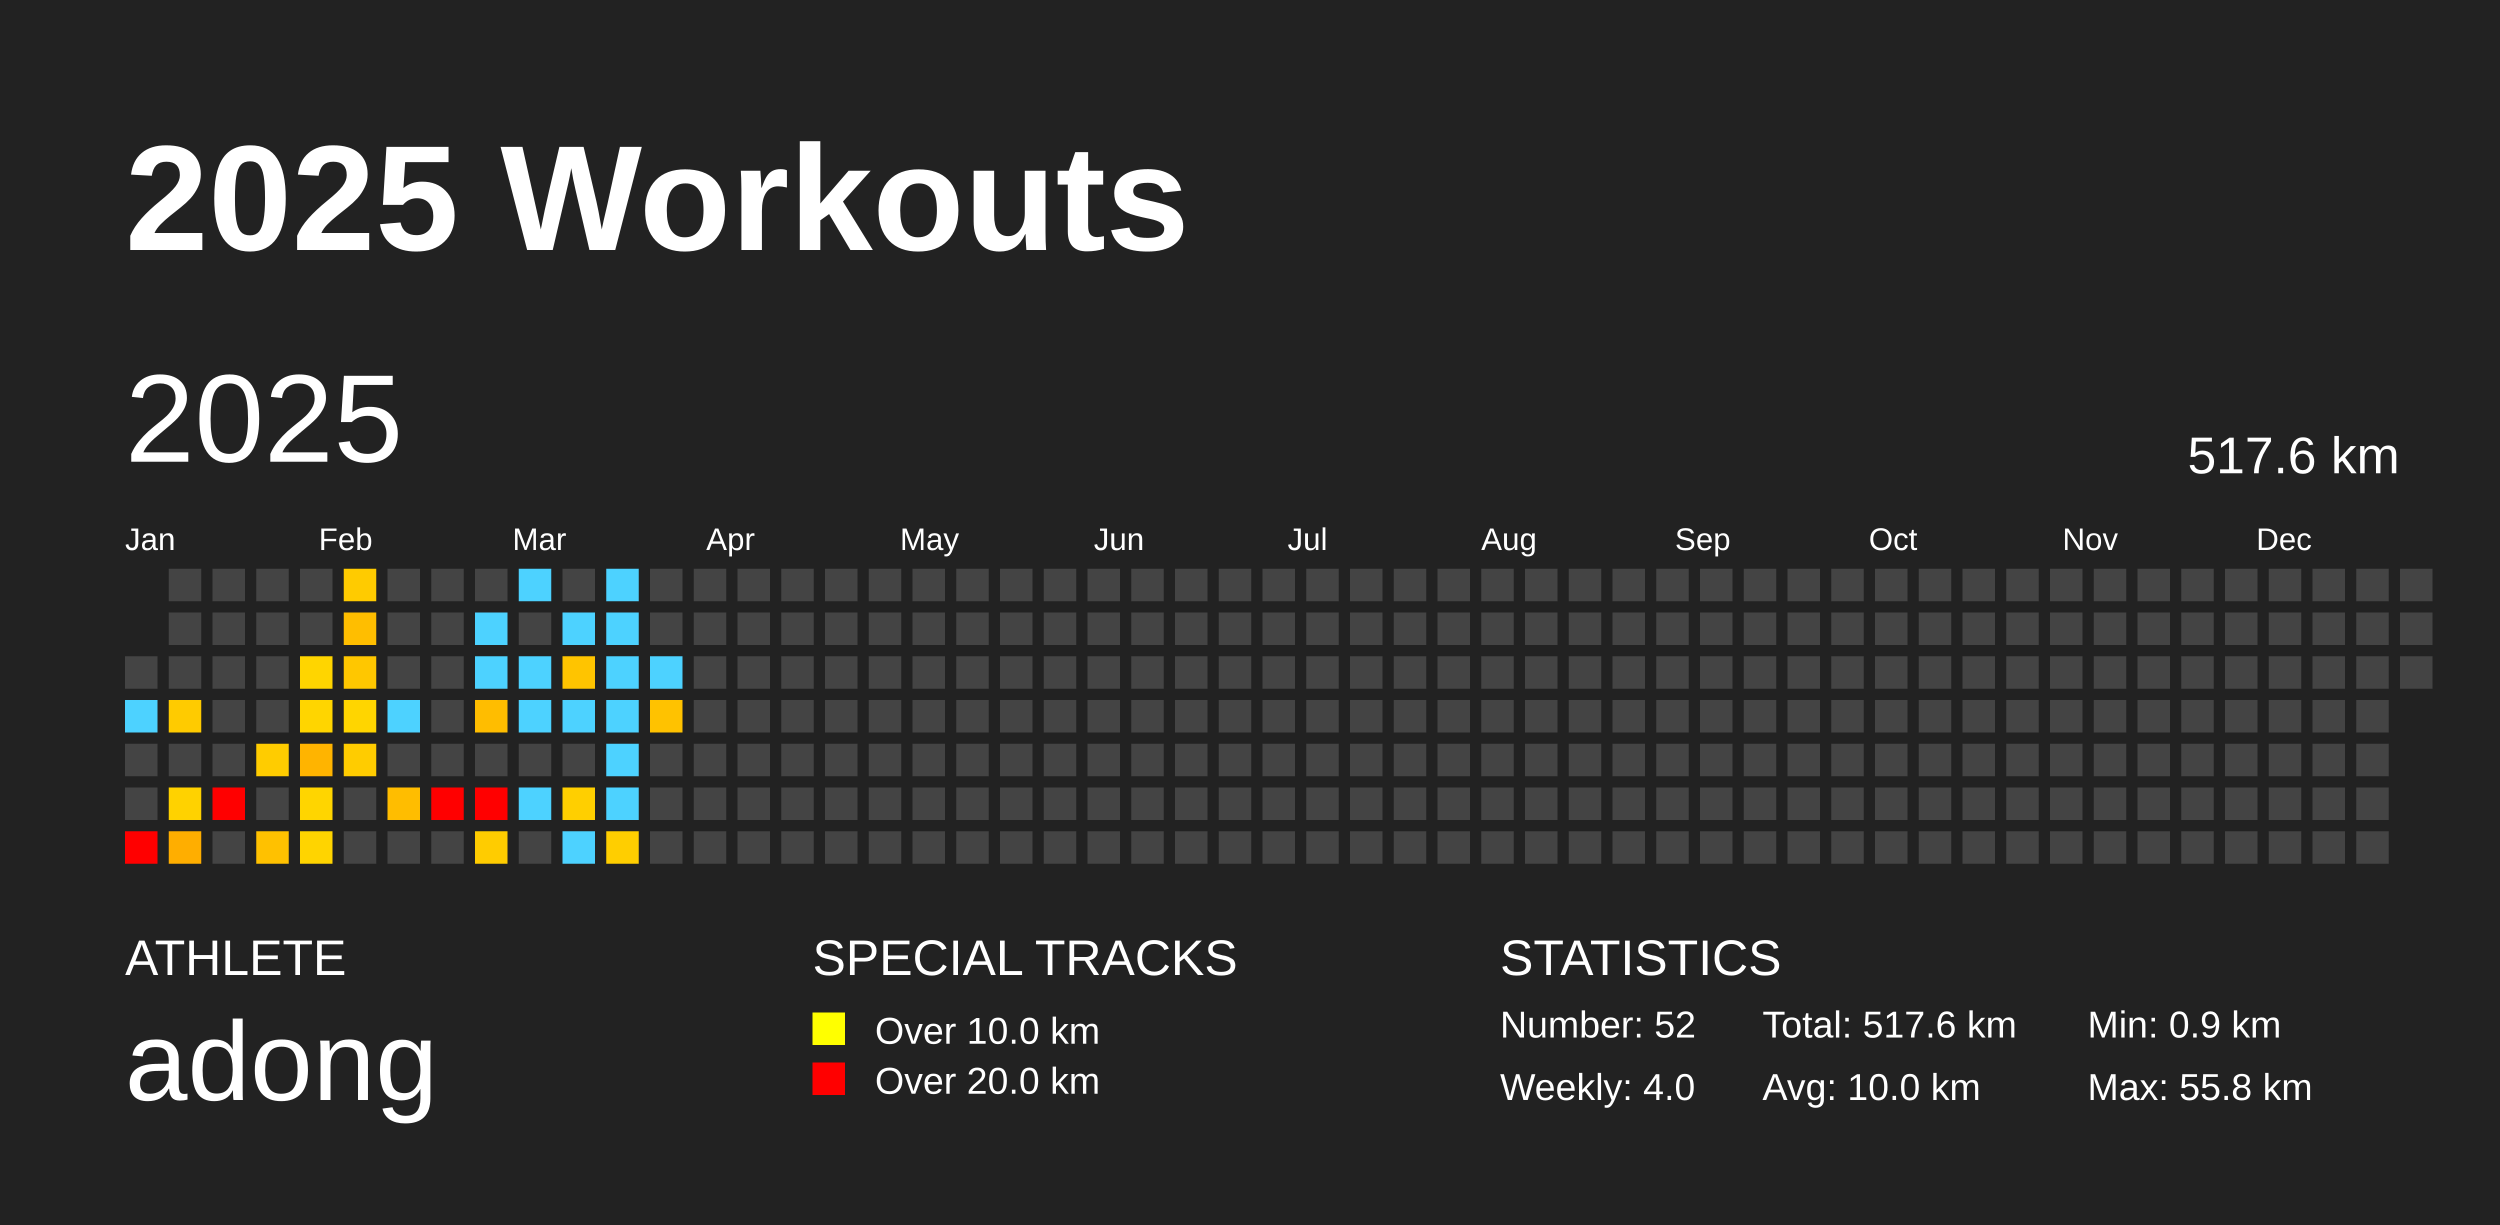
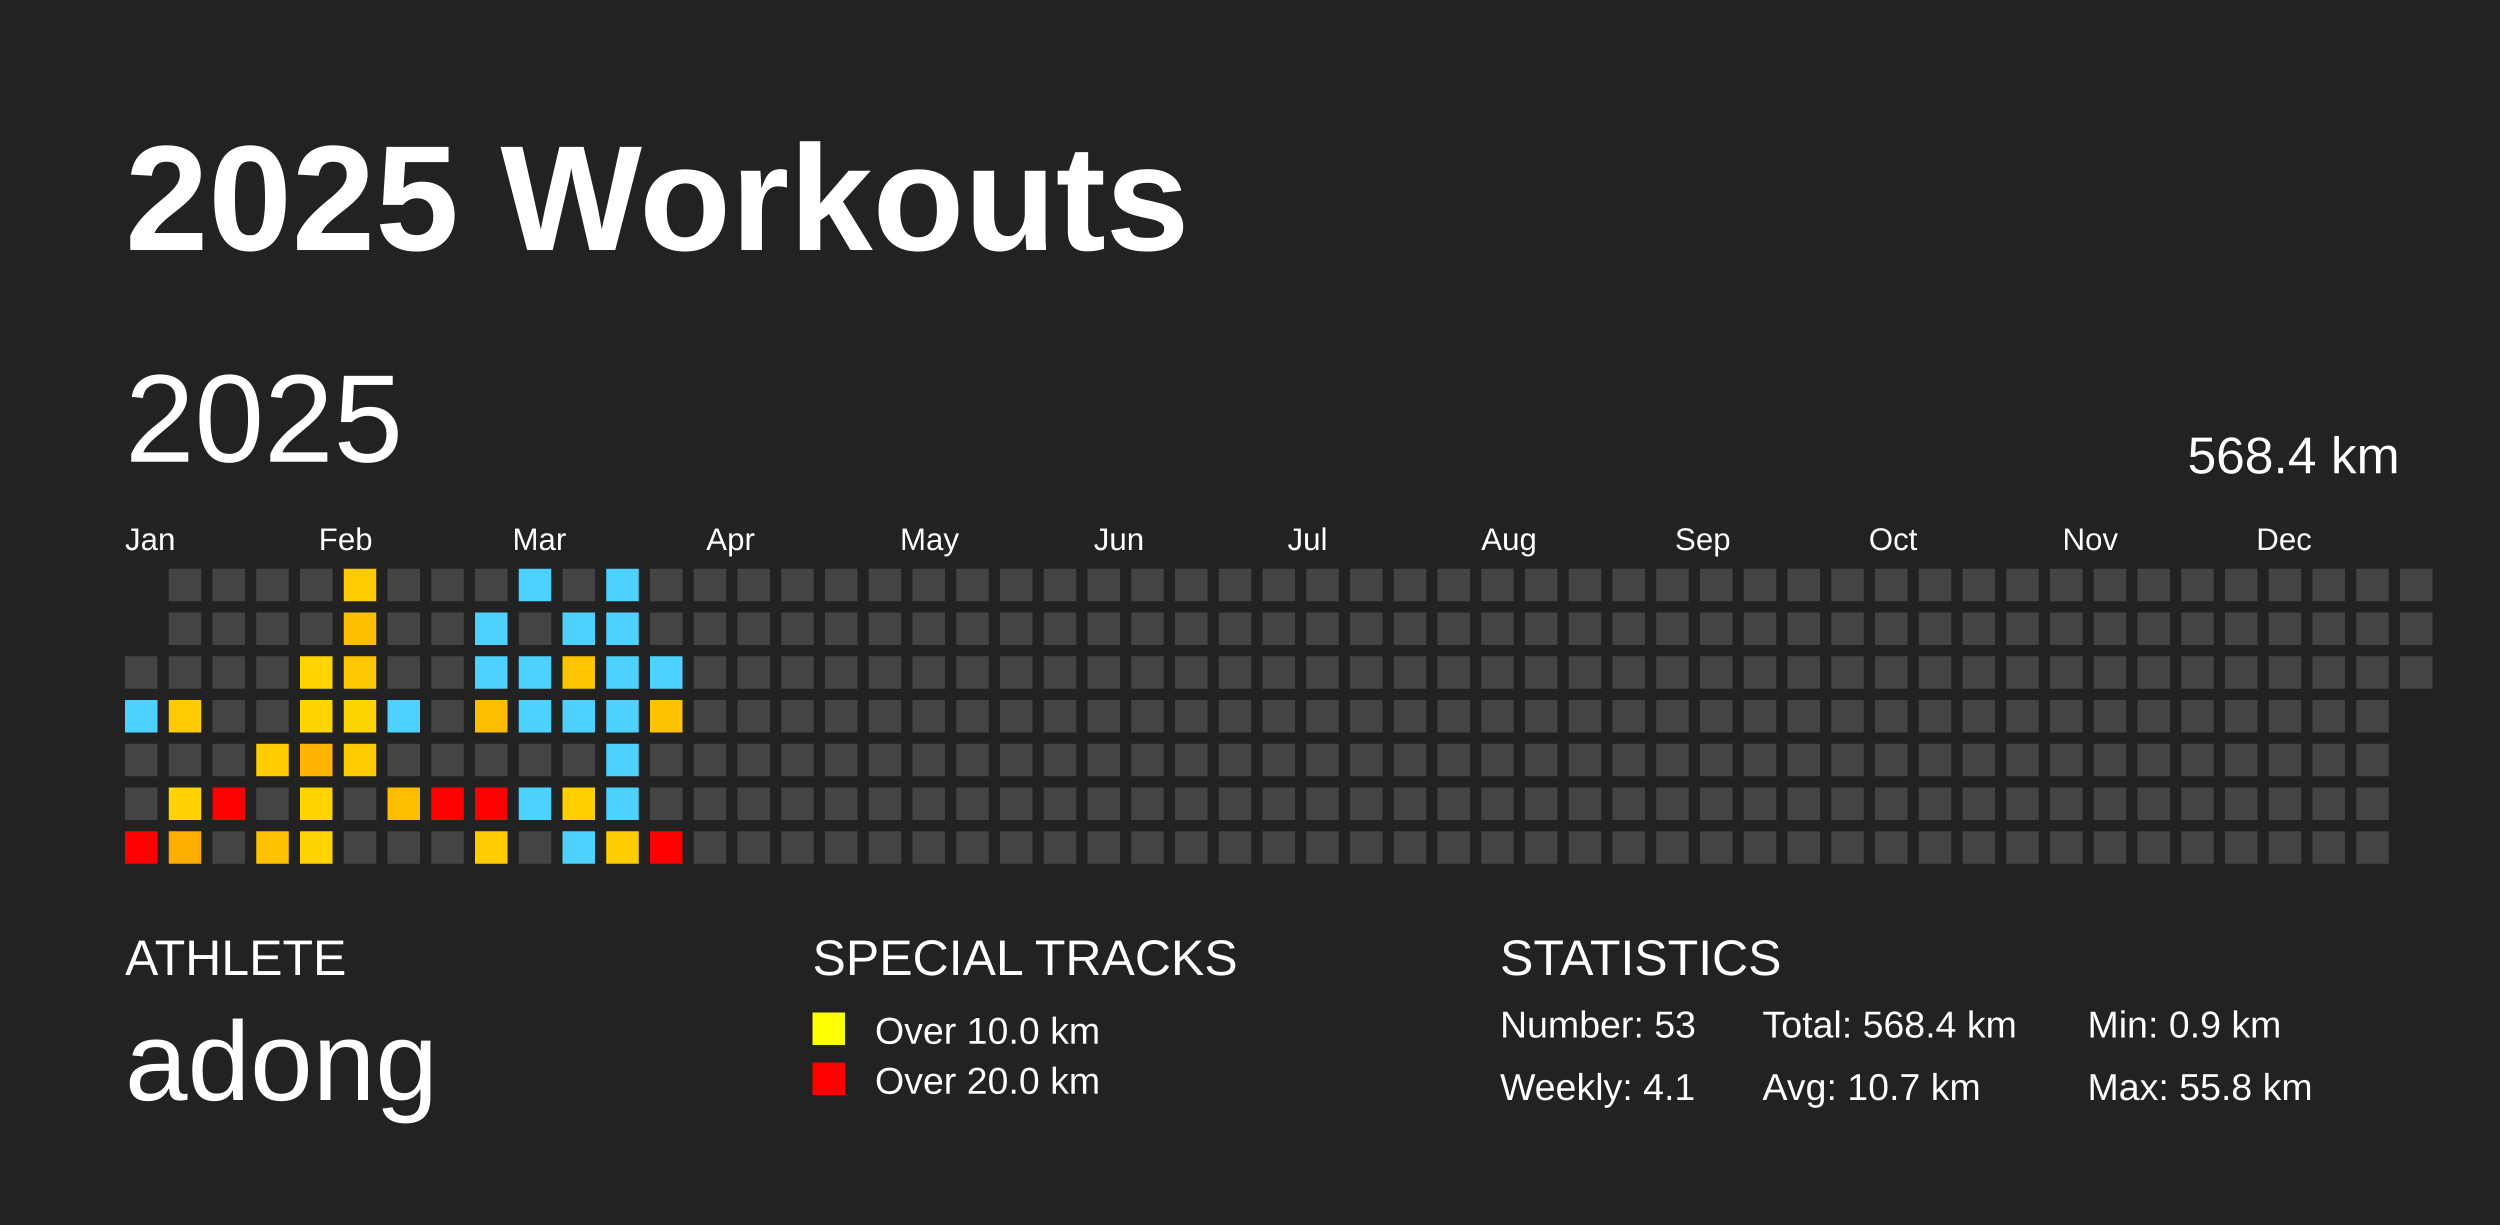
<svg xmlns="http://www.w3.org/2000/svg" baseProfile="full" height="98mm" version="1.1" viewBox="0,0,200,98" width="200mm">
  <defs />
  <rect fill="#222222" height="98" width="200" x="0" y="0" />
  <text fill="#FFFFFF" style="font-size:12px; font-family:Arial; font-weight:bold;" x="10" y="20">2025 Workouts</text>
  <text fill="#FFFFFF" style="font-size:4px; font-family:Arial" x="10" y="78">ATHLETE</text>
  <text fill="#FFFFFF" style="font-size:9px; font-family:Arial" x="10" y="88">adong</text>
  <text fill="#FFFFFF" style="font-size:4px; font-family:Arial" x="65" y="78">SPECIAL TRACKS</text>
  <rect fill="yellow" height="2.6" width="2.6" x="65" y="81" />
  <text fill="#FFFFFF" style="font-size:3px; font-family:Arial" x="70" y="83.5">Over 10.0 km</text>
  <rect fill="red" height="2.6" width="2.6" x="65" y="85" />
  <text fill="#FFFFFF" style="font-size:3px; font-family:Arial" x="70" y="87.5">Over 20.0 km</text>
  <text fill="#FFFFFF" style="font-size:4px; font-family:Arial" x="120" y="78">STATISTICS</text>
-   <text fill="#FFFFFF" style="font-size:3px; font-family:Arial" x="120" y="83">Number: 52</text>
-   <text fill="#FFFFFF" style="font-size:3px; font-family:Arial" x="120" y="88">Weekly: 4.0</text>
-   <text fill="#FFFFFF" style="font-size:3px; font-family:Arial" x="141" y="83">Total: 517.6 km</text>
-   <text fill="#FFFFFF" style="font-size:3px; font-family:Arial" x="141" y="88">Avg: 10.0 km</text>
+   <text fill="#FFFFFF" style="font-size:3px; font-family:Arial" x="120" y="83">Number: 53</text>
+   <text fill="#FFFFFF" style="font-size:3px; font-family:Arial" x="120" y="88">Weekly: 4.1</text>
+   <text fill="#FFFFFF" style="font-size:3px; font-family:Arial" x="141" y="83">Total: 568.4 km</text>
+   <text fill="#FFFFFF" style="font-size:3px; font-family:Arial" x="141" y="88">Avg: 10.7 km</text>
  <text fill="#FFFFFF" style="font-size:3px; font-family:Arial" x="167" y="83">Min: 0.9 km</text>
  <text fill="#FFFFFF" style="font-size:3px; font-family:Arial" x="167" y="88">Max: 55.8 km</text>
  <text dominant-baseline="hanging" fill="#FFFFFF" style="font-size:10.0px; font-family:Arial;" x="10" y="30">2025</text>
-   <text dominant-baseline="hanging" fill="#FFFFFF" style="font-size:4.125px; font-family:Arial;" x="175" y="35">517.6 km</text>
+   <text dominant-baseline="hanging" fill="#FFFFFF" style="font-size:4.125px; font-family:Arial;" x="175" y="35">568.4 km</text>
  <text fill="#FFFFFF" style="font-size:2.5px; font-family:Arial" x="10.0" y="44">Jan</text>
  <text fill="#FFFFFF" style="font-size:2.5px; font-family:Arial" x="25.5" y="44">Feb</text>
  <text fill="#FFFFFF" style="font-size:2.5px; font-family:Arial" x="41.0" y="44">Mar</text>
  <text fill="#FFFFFF" style="font-size:2.5px; font-family:Arial" x="56.5" y="44">Apr</text>
  <text fill="#FFFFFF" style="font-size:2.5px; font-family:Arial" x="72.0" y="44">May</text>
  <text fill="#FFFFFF" style="font-size:2.5px; font-family:Arial" x="87.5" y="44">Jun</text>
  <text fill="#FFFFFF" style="font-size:2.5px; font-family:Arial" x="103.0" y="44">Jul</text>
  <text fill="#FFFFFF" style="font-size:2.5px; font-family:Arial" x="118.5" y="44">Aug</text>
  <text fill="#FFFFFF" style="font-size:2.5px; font-family:Arial" x="134.0" y="44">Sep</text>
  <text fill="#FFFFFF" style="font-size:2.5px; font-family:Arial" x="149.5" y="44">Oct</text>
  <text fill="#FFFFFF" style="font-size:2.5px; font-family:Arial" x="165.0" y="44">Nov</text>
  <text fill="#FFFFFF" style="font-size:2.5px; font-family:Arial" x="180.5" y="44">Dec</text>
  <rect fill="#444444" height="2.6" width="2.6" x="10.0" y="52.5" />
  <rect fill="#4dd2ff" height="2.6" width="2.6" x="10.0" y="56.0" />
  <rect fill="#444444" height="2.6" width="2.6" x="10.0" y="59.5" />
  <rect fill="#444444" height="2.6" width="2.6" x="10.0" y="63.0" />
  <rect fill="red" height="2.6" width="2.6" x="10.0" y="66.5" />
  <rect fill="#444444" height="2.6" width="2.6" x="13.5" y="45.5" />
  <rect fill="#444444" height="2.6" width="2.6" x="13.5" y="49.0" />
  <rect fill="#444444" height="2.6" width="2.6" x="13.5" y="52.5" />
  <rect fill="#ffcb00" height="2.6" width="2.6" x="13.5" y="56.0" />
  <rect fill="#444444" height="2.6" width="2.6" x="13.5" y="59.5" />
  <rect fill="#ffd200" height="2.6" width="2.6" x="13.5" y="63.0" />
  <rect fill="#ffae00" height="2.6" width="2.6" x="13.5" y="66.5" />
  <rect fill="#444444" height="2.6" width="2.6" x="17.0" y="45.5" />
  <rect fill="#444444" height="2.6" width="2.6" x="17.0" y="49.0" />
  <rect fill="#444444" height="2.6" width="2.6" x="17.0" y="52.5" />
  <rect fill="#444444" height="2.6" width="2.6" x="17.0" y="56.0" />
  <rect fill="#444444" height="2.6" width="2.6" x="17.0" y="59.5" />
  <rect fill="red" height="2.6" width="2.6" x="17.0" y="63.0" />
  <rect fill="#444444" height="2.6" width="2.6" x="17.0" y="66.5" />
  <rect fill="#444444" height="2.6" width="2.6" x="20.5" y="45.5" />
  <rect fill="#444444" height="2.6" width="2.6" x="20.5" y="49.0" />
  <rect fill="#444444" height="2.6" width="2.6" x="20.5" y="52.5" />
  <rect fill="#444444" height="2.6" width="2.6" x="20.5" y="56.0" />
  <rect fill="#ffcc00" height="2.6" width="2.6" x="20.5" y="59.5" />
  <rect fill="#444444" height="2.6" width="2.6" x="20.5" y="63.0" />
  <rect fill="#ffc100" height="2.6" width="2.6" x="20.5" y="66.5" />
  <rect fill="#444444" height="2.6" width="2.6" x="24.0" y="45.5" />
  <rect fill="#444444" height="2.6" width="2.6" x="24.0" y="49.0" />
  <rect fill="#ffd500" height="2.6" width="2.6" x="24.0" y="52.5" />
  <rect fill="#ffd500" height="2.6" width="2.6" x="24.0" y="56.0" />
  <rect fill="#ffb400" height="2.6" width="2.6" x="24.0" y="59.5" />
  <rect fill="#ffd500" height="2.6" width="2.6" x="24.0" y="63.0" />
  <rect fill="#ffd400" height="2.6" width="2.6" x="24.0" y="66.5" />
  <rect fill="#ffcb00" height="2.6" width="2.6" x="27.5" y="45.5" />
  <rect fill="#ffbe00" height="2.6" width="2.6" x="27.5" y="49.0" />
  <rect fill="#ffc700" height="2.6" width="2.6" x="27.5" y="52.5" />
  <rect fill="#ffd500" height="2.6" width="2.6" x="27.5" y="56.0" />
  <rect fill="#ffcc00" height="2.6" width="2.6" x="27.5" y="59.5" />
  <rect fill="#444444" height="2.6" width="2.6" x="27.5" y="63.0" />
  <rect fill="#444444" height="2.6" width="2.6" x="27.5" y="66.5" />
  <rect fill="#444444" height="2.6" width="2.6" x="31.0" y="45.5" />
  <rect fill="#444444" height="2.6" width="2.6" x="31.0" y="49.0" />
  <rect fill="#444444" height="2.6" width="2.6" x="31.0" y="52.5" />
  <rect fill="#4dd2ff" height="2.6" width="2.6" x="31.0" y="56.0" />
  <rect fill="#444444" height="2.6" width="2.6" x="31.0" y="59.5" />
  <rect fill="#ffbd00" height="2.6" width="2.6" x="31.0" y="63.0" />
  <rect fill="#444444" height="2.6" width="2.6" x="31.0" y="66.5" />
  <rect fill="#444444" height="2.6" width="2.6" x="34.5" y="45.5" />
  <rect fill="#444444" height="2.6" width="2.6" x="34.5" y="49.0" />
  <rect fill="#444444" height="2.6" width="2.6" x="34.5" y="52.5" />
  <rect fill="#444444" height="2.6" width="2.6" x="34.5" y="56.0" />
  <rect fill="#444444" height="2.6" width="2.6" x="34.5" y="59.5" />
  <rect fill="red" height="2.6" width="2.6" x="34.5" y="63.0" />
  <rect fill="#444444" height="2.6" width="2.6" x="34.5" y="66.5" />
  <rect fill="#444444" height="2.6" width="2.6" x="38.0" y="45.5" />
  <rect fill="#4dd2ff" height="2.6" width="2.6" x="38.0" y="49.0" />
  <rect fill="#4dd2ff" height="2.6" width="2.6" x="38.0" y="52.5" />
  <rect fill="#ffbd00" height="2.6" width="2.6" x="38.0" y="56.0" />
  <rect fill="#444444" height="2.6" width="2.6" x="38.0" y="59.5" />
  <rect fill="red" height="2.6" width="2.6" x="38.0" y="63.0" />
  <rect fill="#ffcc00" height="2.6" width="2.6" x="38.0" y="66.5" />
  <rect fill="#4dd2ff" height="2.6" width="2.6" x="41.5" y="45.5" />
  <rect fill="#444444" height="2.6" width="2.6" x="41.5" y="49.0" />
  <rect fill="#4dd2ff" height="2.6" width="2.6" x="41.5" y="52.5" />
  <rect fill="#4dd2ff" height="2.6" width="2.6" x="41.5" y="56.0" />
  <rect fill="#444444" height="2.6" width="2.6" x="41.5" y="59.5" />
  <rect fill="#4dd2ff" height="2.6" width="2.6" x="41.5" y="63.0" />
  <rect fill="#444444" height="2.6" width="2.6" x="41.5" y="66.5" />
  <rect fill="#444444" height="2.6" width="2.6" x="45.0" y="45.5" />
  <rect fill="#4dd2ff" height="2.6" width="2.6" x="45.0" y="49.0" />
  <rect fill="#ffc400" height="2.6" width="2.6" x="45.0" y="52.5" />
  <rect fill="#4dd2ff" height="2.6" width="2.6" x="45.0" y="56.0" />
  <rect fill="#444444" height="2.6" width="2.6" x="45.0" y="59.5" />
  <rect fill="#ffcf00" height="2.6" width="2.6" x="45.0" y="63.0" />
  <rect fill="#4dd2ff" height="2.6" width="2.6" x="45.0" y="66.5" />
  <rect fill="#4dd2ff" height="2.6" width="2.6" x="48.5" y="45.5" />
  <rect fill="#4dd2ff" height="2.6" width="2.6" x="48.5" y="49.0" />
  <rect fill="#4dd2ff" height="2.6" width="2.6" x="48.5" y="52.5" />
  <rect fill="#4dd2ff" height="2.6" width="2.6" x="48.5" y="56.0" />
  <rect fill="#4dd2ff" height="2.6" width="2.6" x="48.5" y="59.5" />
  <rect fill="#4dd2ff" height="2.6" width="2.6" x="48.5" y="63.0" />
  <rect fill="#ffce00" height="2.6" width="2.6" x="48.5" y="66.5" />
  <rect fill="#444444" height="2.6" width="2.6" x="52.0" y="45.5" />
  <rect fill="#444444" height="2.6" width="2.6" x="52.0" y="49.0" />
  <rect fill="#4dd2ff" height="2.6" width="2.6" x="52.0" y="52.5" />
  <rect fill="#ffc200" height="2.6" width="2.6" x="52.0" y="56.0" />
  <rect fill="#444444" height="2.6" width="2.6" x="52.0" y="59.5" />
  <rect fill="#444444" height="2.6" width="2.6" x="52.0" y="63.0" />
-   <rect fill="#444444" height="2.6" width="2.6" x="52.0" y="66.5" />
+   <rect fill="red" height="2.6" width="2.6" x="52.0" y="66.5" />
  <rect fill="#444444" height="2.6" width="2.6" x="55.5" y="45.5" />
  <rect fill="#444444" height="2.6" width="2.6" x="55.5" y="49.0" />
  <rect fill="#444444" height="2.6" width="2.6" x="55.5" y="52.5" />
  <rect fill="#444444" height="2.6" width="2.6" x="55.5" y="56.0" />
  <rect fill="#444444" height="2.6" width="2.6" x="55.5" y="59.5" />
  <rect fill="#444444" height="2.6" width="2.6" x="55.5" y="63.0" />
  <rect fill="#444444" height="2.6" width="2.6" x="55.5" y="66.5" />
  <rect fill="#444444" height="2.6" width="2.6" x="59.0" y="45.5" />
  <rect fill="#444444" height="2.6" width="2.6" x="59.0" y="49.0" />
  <rect fill="#444444" height="2.6" width="2.6" x="59.0" y="52.5" />
  <rect fill="#444444" height="2.6" width="2.6" x="59.0" y="56.0" />
  <rect fill="#444444" height="2.6" width="2.6" x="59.0" y="59.5" />
  <rect fill="#444444" height="2.6" width="2.6" x="59.0" y="63.0" />
  <rect fill="#444444" height="2.6" width="2.6" x="59.0" y="66.5" />
  <rect fill="#444444" height="2.6" width="2.6" x="62.5" y="45.5" />
  <rect fill="#444444" height="2.6" width="2.6" x="62.5" y="49.0" />
  <rect fill="#444444" height="2.6" width="2.6" x="62.5" y="52.5" />
  <rect fill="#444444" height="2.6" width="2.6" x="62.5" y="56.0" />
  <rect fill="#444444" height="2.6" width="2.6" x="62.5" y="59.5" />
  <rect fill="#444444" height="2.6" width="2.6" x="62.5" y="63.0" />
  <rect fill="#444444" height="2.6" width="2.6" x="62.5" y="66.5" />
  <rect fill="#444444" height="2.6" width="2.6" x="66.0" y="45.5" />
  <rect fill="#444444" height="2.6" width="2.6" x="66.0" y="49.0" />
  <rect fill="#444444" height="2.6" width="2.6" x="66.0" y="52.5" />
  <rect fill="#444444" height="2.6" width="2.6" x="66.0" y="56.0" />
  <rect fill="#444444" height="2.6" width="2.6" x="66.0" y="59.5" />
  <rect fill="#444444" height="2.6" width="2.6" x="66.0" y="63.0" />
  <rect fill="#444444" height="2.6" width="2.6" x="66.0" y="66.5" />
  <rect fill="#444444" height="2.6" width="2.6" x="69.5" y="45.5" />
  <rect fill="#444444" height="2.6" width="2.6" x="69.5" y="49.0" />
  <rect fill="#444444" height="2.6" width="2.6" x="69.5" y="52.5" />
  <rect fill="#444444" height="2.6" width="2.6" x="69.5" y="56.0" />
  <rect fill="#444444" height="2.6" width="2.6" x="69.5" y="59.5" />
  <rect fill="#444444" height="2.6" width="2.6" x="69.5" y="63.0" />
  <rect fill="#444444" height="2.6" width="2.6" x="69.5" y="66.5" />
  <rect fill="#444444" height="2.6" width="2.6" x="73.0" y="45.5" />
  <rect fill="#444444" height="2.6" width="2.6" x="73.0" y="49.0" />
  <rect fill="#444444" height="2.6" width="2.6" x="73.0" y="52.5" />
  <rect fill="#444444" height="2.6" width="2.6" x="73.0" y="56.0" />
  <rect fill="#444444" height="2.6" width="2.6" x="73.0" y="59.5" />
  <rect fill="#444444" height="2.6" width="2.6" x="73.0" y="63.0" />
  <rect fill="#444444" height="2.6" width="2.6" x="73.0" y="66.5" />
  <rect fill="#444444" height="2.6" width="2.6" x="76.5" y="45.5" />
  <rect fill="#444444" height="2.6" width="2.6" x="76.5" y="49.0" />
  <rect fill="#444444" height="2.6" width="2.6" x="76.5" y="52.5" />
  <rect fill="#444444" height="2.6" width="2.6" x="76.5" y="56.0" />
  <rect fill="#444444" height="2.6" width="2.6" x="76.5" y="59.5" />
  <rect fill="#444444" height="2.6" width="2.6" x="76.5" y="63.0" />
  <rect fill="#444444" height="2.6" width="2.6" x="76.5" y="66.5" />
  <rect fill="#444444" height="2.6" width="2.6" x="80.0" y="45.5" />
  <rect fill="#444444" height="2.6" width="2.6" x="80.0" y="49.0" />
  <rect fill="#444444" height="2.6" width="2.6" x="80.0" y="52.5" />
  <rect fill="#444444" height="2.6" width="2.6" x="80.0" y="56.0" />
  <rect fill="#444444" height="2.6" width="2.6" x="80.0" y="59.5" />
  <rect fill="#444444" height="2.6" width="2.6" x="80.0" y="63.0" />
  <rect fill="#444444" height="2.6" width="2.6" x="80.0" y="66.5" />
  <rect fill="#444444" height="2.6" width="2.6" x="83.5" y="45.5" />
  <rect fill="#444444" height="2.6" width="2.6" x="83.5" y="49.0" />
  <rect fill="#444444" height="2.6" width="2.6" x="83.5" y="52.5" />
  <rect fill="#444444" height="2.6" width="2.6" x="83.5" y="56.0" />
  <rect fill="#444444" height="2.6" width="2.6" x="83.5" y="59.5" />
  <rect fill="#444444" height="2.6" width="2.6" x="83.5" y="63.0" />
  <rect fill="#444444" height="2.6" width="2.6" x="83.5" y="66.5" />
  <rect fill="#444444" height="2.6" width="2.6" x="87.0" y="45.5" />
  <rect fill="#444444" height="2.6" width="2.6" x="87.0" y="49.0" />
  <rect fill="#444444" height="2.6" width="2.6" x="87.0" y="52.5" />
  <rect fill="#444444" height="2.6" width="2.6" x="87.0" y="56.0" />
  <rect fill="#444444" height="2.6" width="2.6" x="87.0" y="59.5" />
  <rect fill="#444444" height="2.6" width="2.6" x="87.0" y="63.0" />
  <rect fill="#444444" height="2.6" width="2.6" x="87.0" y="66.5" />
  <rect fill="#444444" height="2.6" width="2.6" x="90.5" y="45.5" />
  <rect fill="#444444" height="2.6" width="2.6" x="90.5" y="49.0" />
  <rect fill="#444444" height="2.6" width="2.6" x="90.5" y="52.5" />
  <rect fill="#444444" height="2.6" width="2.6" x="90.5" y="56.0" />
  <rect fill="#444444" height="2.6" width="2.6" x="90.5" y="59.5" />
  <rect fill="#444444" height="2.6" width="2.6" x="90.5" y="63.0" />
  <rect fill="#444444" height="2.6" width="2.6" x="90.5" y="66.5" />
  <rect fill="#444444" height="2.6" width="2.6" x="94.0" y="45.5" />
  <rect fill="#444444" height="2.6" width="2.6" x="94.0" y="49.0" />
  <rect fill="#444444" height="2.6" width="2.6" x="94.0" y="52.5" />
  <rect fill="#444444" height="2.6" width="2.6" x="94.0" y="56.0" />
  <rect fill="#444444" height="2.6" width="2.6" x="94.0" y="59.5" />
  <rect fill="#444444" height="2.6" width="2.6" x="94.0" y="63.0" />
  <rect fill="#444444" height="2.6" width="2.6" x="94.0" y="66.5" />
  <rect fill="#444444" height="2.6" width="2.6" x="97.5" y="45.5" />
  <rect fill="#444444" height="2.6" width="2.6" x="97.5" y="49.0" />
  <rect fill="#444444" height="2.6" width="2.6" x="97.5" y="52.5" />
  <rect fill="#444444" height="2.6" width="2.6" x="97.5" y="56.0" />
  <rect fill="#444444" height="2.6" width="2.6" x="97.5" y="59.5" />
  <rect fill="#444444" height="2.6" width="2.6" x="97.5" y="63.0" />
  <rect fill="#444444" height="2.6" width="2.6" x="97.5" y="66.5" />
  <rect fill="#444444" height="2.6" width="2.6" x="101.0" y="45.5" />
  <rect fill="#444444" height="2.6" width="2.6" x="101.0" y="49.0" />
  <rect fill="#444444" height="2.6" width="2.6" x="101.0" y="52.5" />
  <rect fill="#444444" height="2.6" width="2.6" x="101.0" y="56.0" />
  <rect fill="#444444" height="2.6" width="2.6" x="101.0" y="59.5" />
  <rect fill="#444444" height="2.6" width="2.6" x="101.0" y="63.0" />
  <rect fill="#444444" height="2.6" width="2.6" x="101.0" y="66.5" />
  <rect fill="#444444" height="2.6" width="2.6" x="104.5" y="45.5" />
  <rect fill="#444444" height="2.6" width="2.6" x="104.5" y="49.0" />
  <rect fill="#444444" height="2.6" width="2.6" x="104.5" y="52.5" />
  <rect fill="#444444" height="2.6" width="2.6" x="104.5" y="56.0" />
  <rect fill="#444444" height="2.6" width="2.6" x="104.5" y="59.5" />
  <rect fill="#444444" height="2.6" width="2.6" x="104.5" y="63.0" />
  <rect fill="#444444" height="2.6" width="2.6" x="104.5" y="66.5" />
  <rect fill="#444444" height="2.6" width="2.6" x="108.0" y="45.5" />
  <rect fill="#444444" height="2.6" width="2.6" x="108.0" y="49.0" />
  <rect fill="#444444" height="2.6" width="2.6" x="108.0" y="52.5" />
  <rect fill="#444444" height="2.6" width="2.6" x="108.0" y="56.0" />
  <rect fill="#444444" height="2.6" width="2.6" x="108.0" y="59.5" />
  <rect fill="#444444" height="2.6" width="2.6" x="108.0" y="63.0" />
  <rect fill="#444444" height="2.6" width="2.6" x="108.0" y="66.5" />
  <rect fill="#444444" height="2.6" width="2.6" x="111.5" y="45.5" />
  <rect fill="#444444" height="2.6" width="2.6" x="111.5" y="49.0" />
  <rect fill="#444444" height="2.6" width="2.6" x="111.5" y="52.5" />
  <rect fill="#444444" height="2.6" width="2.6" x="111.5" y="56.0" />
  <rect fill="#444444" height="2.6" width="2.6" x="111.5" y="59.5" />
  <rect fill="#444444" height="2.6" width="2.6" x="111.5" y="63.0" />
  <rect fill="#444444" height="2.6" width="2.6" x="111.5" y="66.5" />
  <rect fill="#444444" height="2.6" width="2.6" x="115.0" y="45.5" />
  <rect fill="#444444" height="2.6" width="2.6" x="115.0" y="49.0" />
  <rect fill="#444444" height="2.6" width="2.6" x="115.0" y="52.5" />
  <rect fill="#444444" height="2.6" width="2.6" x="115.0" y="56.0" />
  <rect fill="#444444" height="2.6" width="2.6" x="115.0" y="59.5" />
  <rect fill="#444444" height="2.6" width="2.6" x="115.0" y="63.0" />
  <rect fill="#444444" height="2.6" width="2.6" x="115.0" y="66.5" />
  <rect fill="#444444" height="2.6" width="2.6" x="118.5" y="45.5" />
  <rect fill="#444444" height="2.6" width="2.6" x="118.5" y="49.0" />
  <rect fill="#444444" height="2.6" width="2.6" x="118.5" y="52.5" />
  <rect fill="#444444" height="2.6" width="2.6" x="118.5" y="56.0" />
  <rect fill="#444444" height="2.6" width="2.6" x="118.5" y="59.5" />
  <rect fill="#444444" height="2.6" width="2.6" x="118.5" y="63.0" />
  <rect fill="#444444" height="2.6" width="2.6" x="118.5" y="66.5" />
  <rect fill="#444444" height="2.6" width="2.6" x="122.0" y="45.5" />
  <rect fill="#444444" height="2.6" width="2.6" x="122.0" y="49.0" />
  <rect fill="#444444" height="2.6" width="2.6" x="122.0" y="52.5" />
  <rect fill="#444444" height="2.6" width="2.6" x="122.0" y="56.0" />
  <rect fill="#444444" height="2.6" width="2.6" x="122.0" y="59.5" />
  <rect fill="#444444" height="2.6" width="2.6" x="122.0" y="63.0" />
  <rect fill="#444444" height="2.6" width="2.6" x="122.0" y="66.5" />
  <rect fill="#444444" height="2.6" width="2.6" x="125.5" y="45.5" />
  <rect fill="#444444" height="2.6" width="2.6" x="125.5" y="49.0" />
  <rect fill="#444444" height="2.6" width="2.6" x="125.5" y="52.5" />
  <rect fill="#444444" height="2.6" width="2.6" x="125.5" y="56.0" />
  <rect fill="#444444" height="2.6" width="2.6" x="125.5" y="59.5" />
  <rect fill="#444444" height="2.6" width="2.6" x="125.5" y="63.0" />
  <rect fill="#444444" height="2.6" width="2.6" x="125.5" y="66.5" />
  <rect fill="#444444" height="2.6" width="2.6" x="129.0" y="45.5" />
  <rect fill="#444444" height="2.6" width="2.6" x="129.0" y="49.0" />
  <rect fill="#444444" height="2.6" width="2.6" x="129.0" y="52.5" />
  <rect fill="#444444" height="2.6" width="2.6" x="129.0" y="56.0" />
  <rect fill="#444444" height="2.6" width="2.6" x="129.0" y="59.5" />
  <rect fill="#444444" height="2.6" width="2.6" x="129.0" y="63.0" />
  <rect fill="#444444" height="2.6" width="2.6" x="129.0" y="66.5" />
  <rect fill="#444444" height="2.6" width="2.6" x="132.5" y="45.5" />
  <rect fill="#444444" height="2.6" width="2.6" x="132.5" y="49.0" />
  <rect fill="#444444" height="2.6" width="2.6" x="132.5" y="52.5" />
  <rect fill="#444444" height="2.6" width="2.6" x="132.5" y="56.0" />
  <rect fill="#444444" height="2.6" width="2.6" x="132.5" y="59.5" />
  <rect fill="#444444" height="2.6" width="2.6" x="132.5" y="63.0" />
  <rect fill="#444444" height="2.6" width="2.6" x="132.5" y="66.5" />
  <rect fill="#444444" height="2.6" width="2.6" x="136.0" y="45.5" />
  <rect fill="#444444" height="2.6" width="2.6" x="136.0" y="49.0" />
  <rect fill="#444444" height="2.6" width="2.6" x="136.0" y="52.5" />
  <rect fill="#444444" height="2.6" width="2.6" x="136.0" y="56.0" />
  <rect fill="#444444" height="2.6" width="2.6" x="136.0" y="59.5" />
  <rect fill="#444444" height="2.6" width="2.6" x="136.0" y="63.0" />
  <rect fill="#444444" height="2.6" width="2.6" x="136.0" y="66.5" />
  <rect fill="#444444" height="2.6" width="2.6" x="139.5" y="45.5" />
  <rect fill="#444444" height="2.6" width="2.6" x="139.5" y="49.0" />
  <rect fill="#444444" height="2.6" width="2.6" x="139.5" y="52.5" />
  <rect fill="#444444" height="2.6" width="2.6" x="139.5" y="56.0" />
  <rect fill="#444444" height="2.6" width="2.6" x="139.5" y="59.5" />
  <rect fill="#444444" height="2.6" width="2.6" x="139.5" y="63.0" />
  <rect fill="#444444" height="2.6" width="2.6" x="139.5" y="66.5" />
  <rect fill="#444444" height="2.6" width="2.6" x="143.0" y="45.5" />
  <rect fill="#444444" height="2.6" width="2.6" x="143.0" y="49.0" />
  <rect fill="#444444" height="2.6" width="2.6" x="143.0" y="52.5" />
  <rect fill="#444444" height="2.6" width="2.6" x="143.0" y="56.0" />
  <rect fill="#444444" height="2.6" width="2.6" x="143.0" y="59.5" />
  <rect fill="#444444" height="2.6" width="2.6" x="143.0" y="63.0" />
  <rect fill="#444444" height="2.6" width="2.6" x="143.0" y="66.5" />
  <rect fill="#444444" height="2.6" width="2.6" x="146.5" y="45.5" />
  <rect fill="#444444" height="2.6" width="2.6" x="146.5" y="49.0" />
  <rect fill="#444444" height="2.6" width="2.6" x="146.5" y="52.5" />
  <rect fill="#444444" height="2.6" width="2.6" x="146.5" y="56.0" />
  <rect fill="#444444" height="2.6" width="2.6" x="146.5" y="59.5" />
  <rect fill="#444444" height="2.6" width="2.6" x="146.5" y="63.0" />
  <rect fill="#444444" height="2.6" width="2.6" x="146.5" y="66.5" />
  <rect fill="#444444" height="2.6" width="2.6" x="150.0" y="45.5" />
  <rect fill="#444444" height="2.6" width="2.6" x="150.0" y="49.0" />
  <rect fill="#444444" height="2.6" width="2.6" x="150.0" y="52.5" />
  <rect fill="#444444" height="2.6" width="2.6" x="150.0" y="56.0" />
  <rect fill="#444444" height="2.6" width="2.6" x="150.0" y="59.5" />
  <rect fill="#444444" height="2.6" width="2.6" x="150.0" y="63.0" />
  <rect fill="#444444" height="2.6" width="2.6" x="150.0" y="66.5" />
  <rect fill="#444444" height="2.6" width="2.6" x="153.5" y="45.5" />
  <rect fill="#444444" height="2.6" width="2.6" x="153.5" y="49.0" />
  <rect fill="#444444" height="2.6" width="2.6" x="153.5" y="52.5" />
  <rect fill="#444444" height="2.6" width="2.6" x="153.5" y="56.0" />
  <rect fill="#444444" height="2.6" width="2.6" x="153.5" y="59.5" />
  <rect fill="#444444" height="2.6" width="2.6" x="153.5" y="63.0" />
  <rect fill="#444444" height="2.6" width="2.6" x="153.5" y="66.5" />
  <rect fill="#444444" height="2.6" width="2.6" x="157.0" y="45.5" />
  <rect fill="#444444" height="2.6" width="2.6" x="157.0" y="49.0" />
  <rect fill="#444444" height="2.6" width="2.6" x="157.0" y="52.5" />
  <rect fill="#444444" height="2.6" width="2.6" x="157.0" y="56.0" />
  <rect fill="#444444" height="2.6" width="2.6" x="157.0" y="59.5" />
  <rect fill="#444444" height="2.6" width="2.6" x="157.0" y="63.0" />
  <rect fill="#444444" height="2.6" width="2.6" x="157.0" y="66.5" />
  <rect fill="#444444" height="2.6" width="2.6" x="160.5" y="45.5" />
  <rect fill="#444444" height="2.6" width="2.6" x="160.5" y="49.0" />
  <rect fill="#444444" height="2.6" width="2.6" x="160.5" y="52.5" />
  <rect fill="#444444" height="2.6" width="2.6" x="160.5" y="56.0" />
  <rect fill="#444444" height="2.6" width="2.6" x="160.5" y="59.5" />
  <rect fill="#444444" height="2.6" width="2.6" x="160.5" y="63.0" />
  <rect fill="#444444" height="2.6" width="2.6" x="160.5" y="66.5" />
  <rect fill="#444444" height="2.6" width="2.6" x="164.0" y="45.5" />
  <rect fill="#444444" height="2.6" width="2.6" x="164.0" y="49.0" />
  <rect fill="#444444" height="2.6" width="2.6" x="164.0" y="52.5" />
  <rect fill="#444444" height="2.6" width="2.6" x="164.0" y="56.0" />
  <rect fill="#444444" height="2.6" width="2.6" x="164.0" y="59.5" />
  <rect fill="#444444" height="2.6" width="2.6" x="164.0" y="63.0" />
  <rect fill="#444444" height="2.6" width="2.6" x="164.0" y="66.5" />
  <rect fill="#444444" height="2.6" width="2.6" x="167.5" y="45.5" />
  <rect fill="#444444" height="2.6" width="2.6" x="167.5" y="49.0" />
  <rect fill="#444444" height="2.6" width="2.6" x="167.5" y="52.5" />
  <rect fill="#444444" height="2.6" width="2.6" x="167.5" y="56.0" />
  <rect fill="#444444" height="2.6" width="2.6" x="167.5" y="59.5" />
  <rect fill="#444444" height="2.6" width="2.6" x="167.5" y="63.0" />
  <rect fill="#444444" height="2.6" width="2.6" x="167.5" y="66.5" />
  <rect fill="#444444" height="2.6" width="2.6" x="171.0" y="45.5" />
  <rect fill="#444444" height="2.6" width="2.6" x="171.0" y="49.0" />
  <rect fill="#444444" height="2.6" width="2.6" x="171.0" y="52.5" />
  <rect fill="#444444" height="2.6" width="2.6" x="171.0" y="56.0" />
  <rect fill="#444444" height="2.6" width="2.6" x="171.0" y="59.5" />
  <rect fill="#444444" height="2.6" width="2.6" x="171.0" y="63.0" />
  <rect fill="#444444" height="2.6" width="2.6" x="171.0" y="66.5" />
  <rect fill="#444444" height="2.6" width="2.6" x="174.5" y="45.5" />
  <rect fill="#444444" height="2.6" width="2.6" x="174.5" y="49.0" />
  <rect fill="#444444" height="2.6" width="2.6" x="174.5" y="52.5" />
  <rect fill="#444444" height="2.6" width="2.6" x="174.5" y="56.0" />
  <rect fill="#444444" height="2.6" width="2.6" x="174.5" y="59.5" />
  <rect fill="#444444" height="2.6" width="2.6" x="174.5" y="63.0" />
  <rect fill="#444444" height="2.6" width="2.6" x="174.5" y="66.5" />
  <rect fill="#444444" height="2.6" width="2.6" x="178.0" y="45.5" />
  <rect fill="#444444" height="2.6" width="2.6" x="178.0" y="49.0" />
  <rect fill="#444444" height="2.6" width="2.6" x="178.0" y="52.5" />
  <rect fill="#444444" height="2.6" width="2.6" x="178.0" y="56.0" />
  <rect fill="#444444" height="2.6" width="2.6" x="178.0" y="59.5" />
  <rect fill="#444444" height="2.6" width="2.6" x="178.0" y="63.0" />
  <rect fill="#444444" height="2.6" width="2.6" x="178.0" y="66.5" />
  <rect fill="#444444" height="2.6" width="2.6" x="181.5" y="45.5" />
  <rect fill="#444444" height="2.6" width="2.6" x="181.5" y="49.0" />
  <rect fill="#444444" height="2.6" width="2.6" x="181.5" y="52.5" />
  <rect fill="#444444" height="2.6" width="2.6" x="181.5" y="56.0" />
  <rect fill="#444444" height="2.6" width="2.6" x="181.5" y="59.5" />
  <rect fill="#444444" height="2.6" width="2.6" x="181.5" y="63.0" />
  <rect fill="#444444" height="2.6" width="2.6" x="181.5" y="66.5" />
  <rect fill="#444444" height="2.6" width="2.6" x="185.0" y="45.5" />
  <rect fill="#444444" height="2.6" width="2.6" x="185.0" y="49.0" />
  <rect fill="#444444" height="2.6" width="2.6" x="185.0" y="52.5" />
  <rect fill="#444444" height="2.6" width="2.6" x="185.0" y="56.0" />
  <rect fill="#444444" height="2.6" width="2.6" x="185.0" y="59.5" />
  <rect fill="#444444" height="2.6" width="2.6" x="185.0" y="63.0" />
  <rect fill="#444444" height="2.6" width="2.6" x="185.0" y="66.5" />
  <rect fill="#444444" height="2.6" width="2.6" x="188.5" y="45.5" />
  <rect fill="#444444" height="2.6" width="2.6" x="188.5" y="49.0" />
  <rect fill="#444444" height="2.6" width="2.6" x="188.5" y="52.5" />
  <rect fill="#444444" height="2.6" width="2.6" x="188.5" y="56.0" />
  <rect fill="#444444" height="2.6" width="2.6" x="188.5" y="59.5" />
  <rect fill="#444444" height="2.6" width="2.6" x="188.5" y="63.0" />
  <rect fill="#444444" height="2.6" width="2.6" x="188.5" y="66.5" />
  <rect fill="#444444" height="2.6" width="2.6" x="192.0" y="45.5" />
  <rect fill="#444444" height="2.6" width="2.6" x="192.0" y="49.0" />
  <rect fill="#444444" height="2.6" width="2.6" x="192.0" y="52.5" />
</svg>
